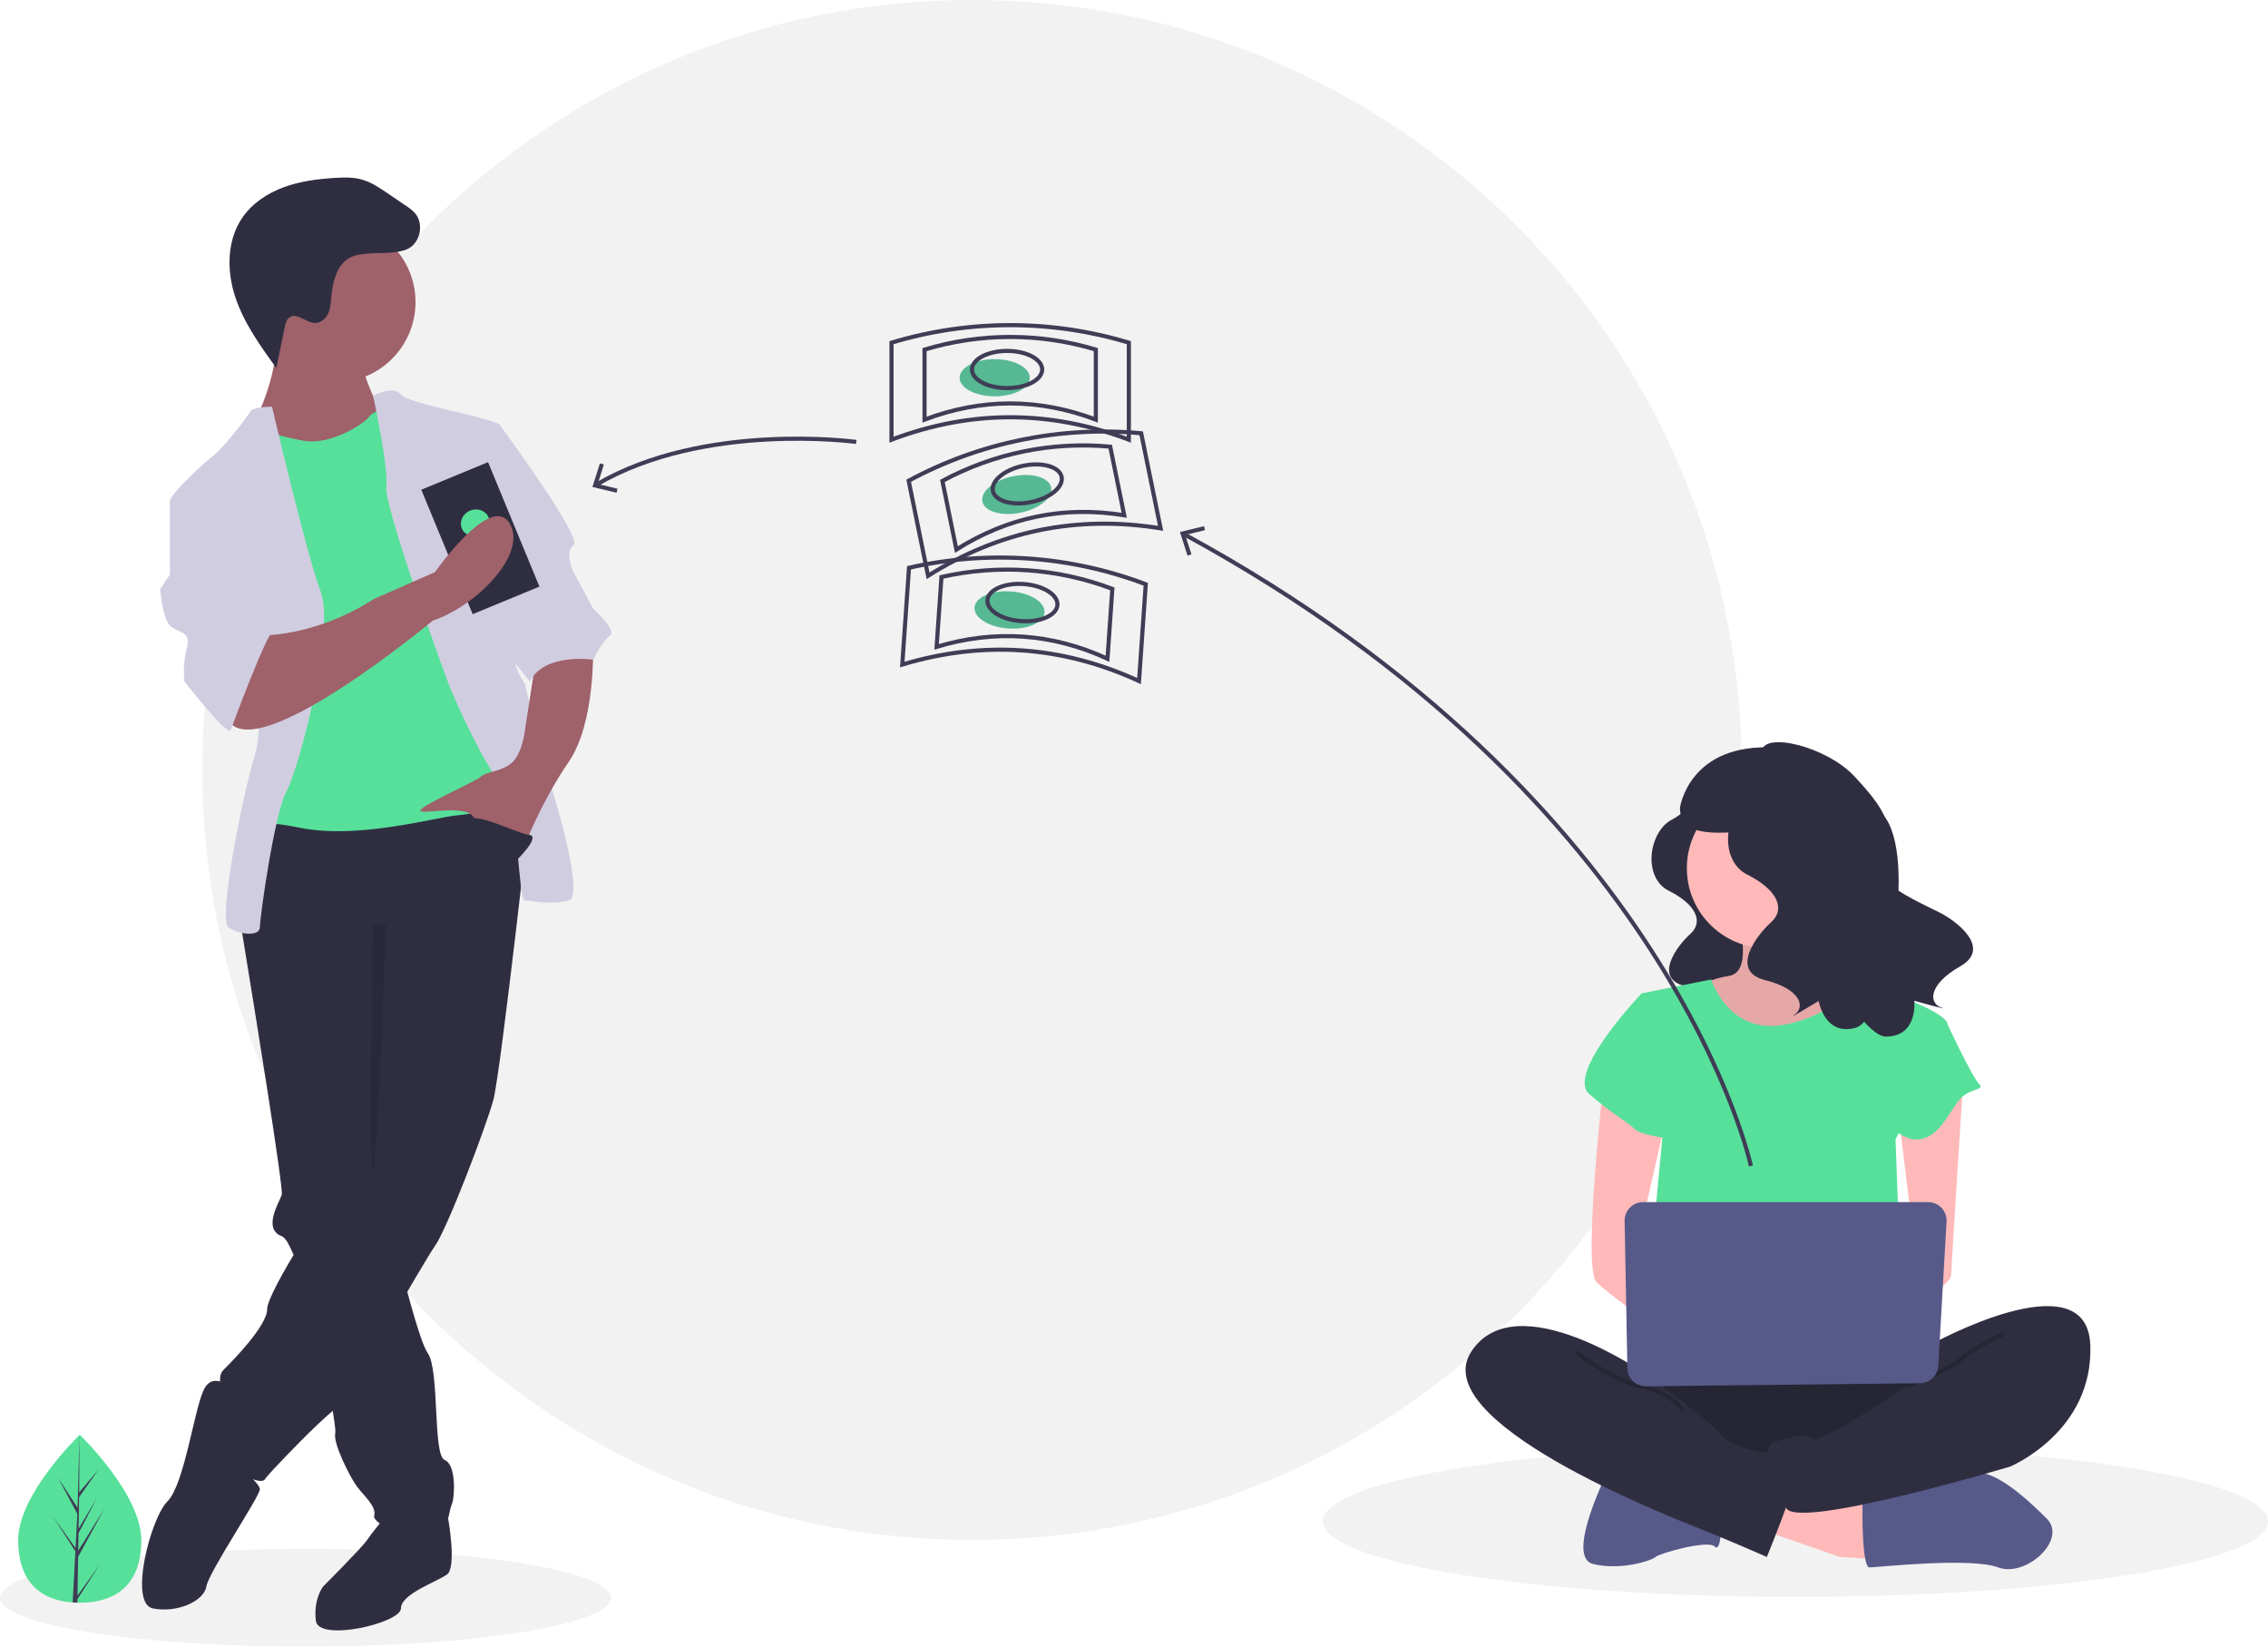
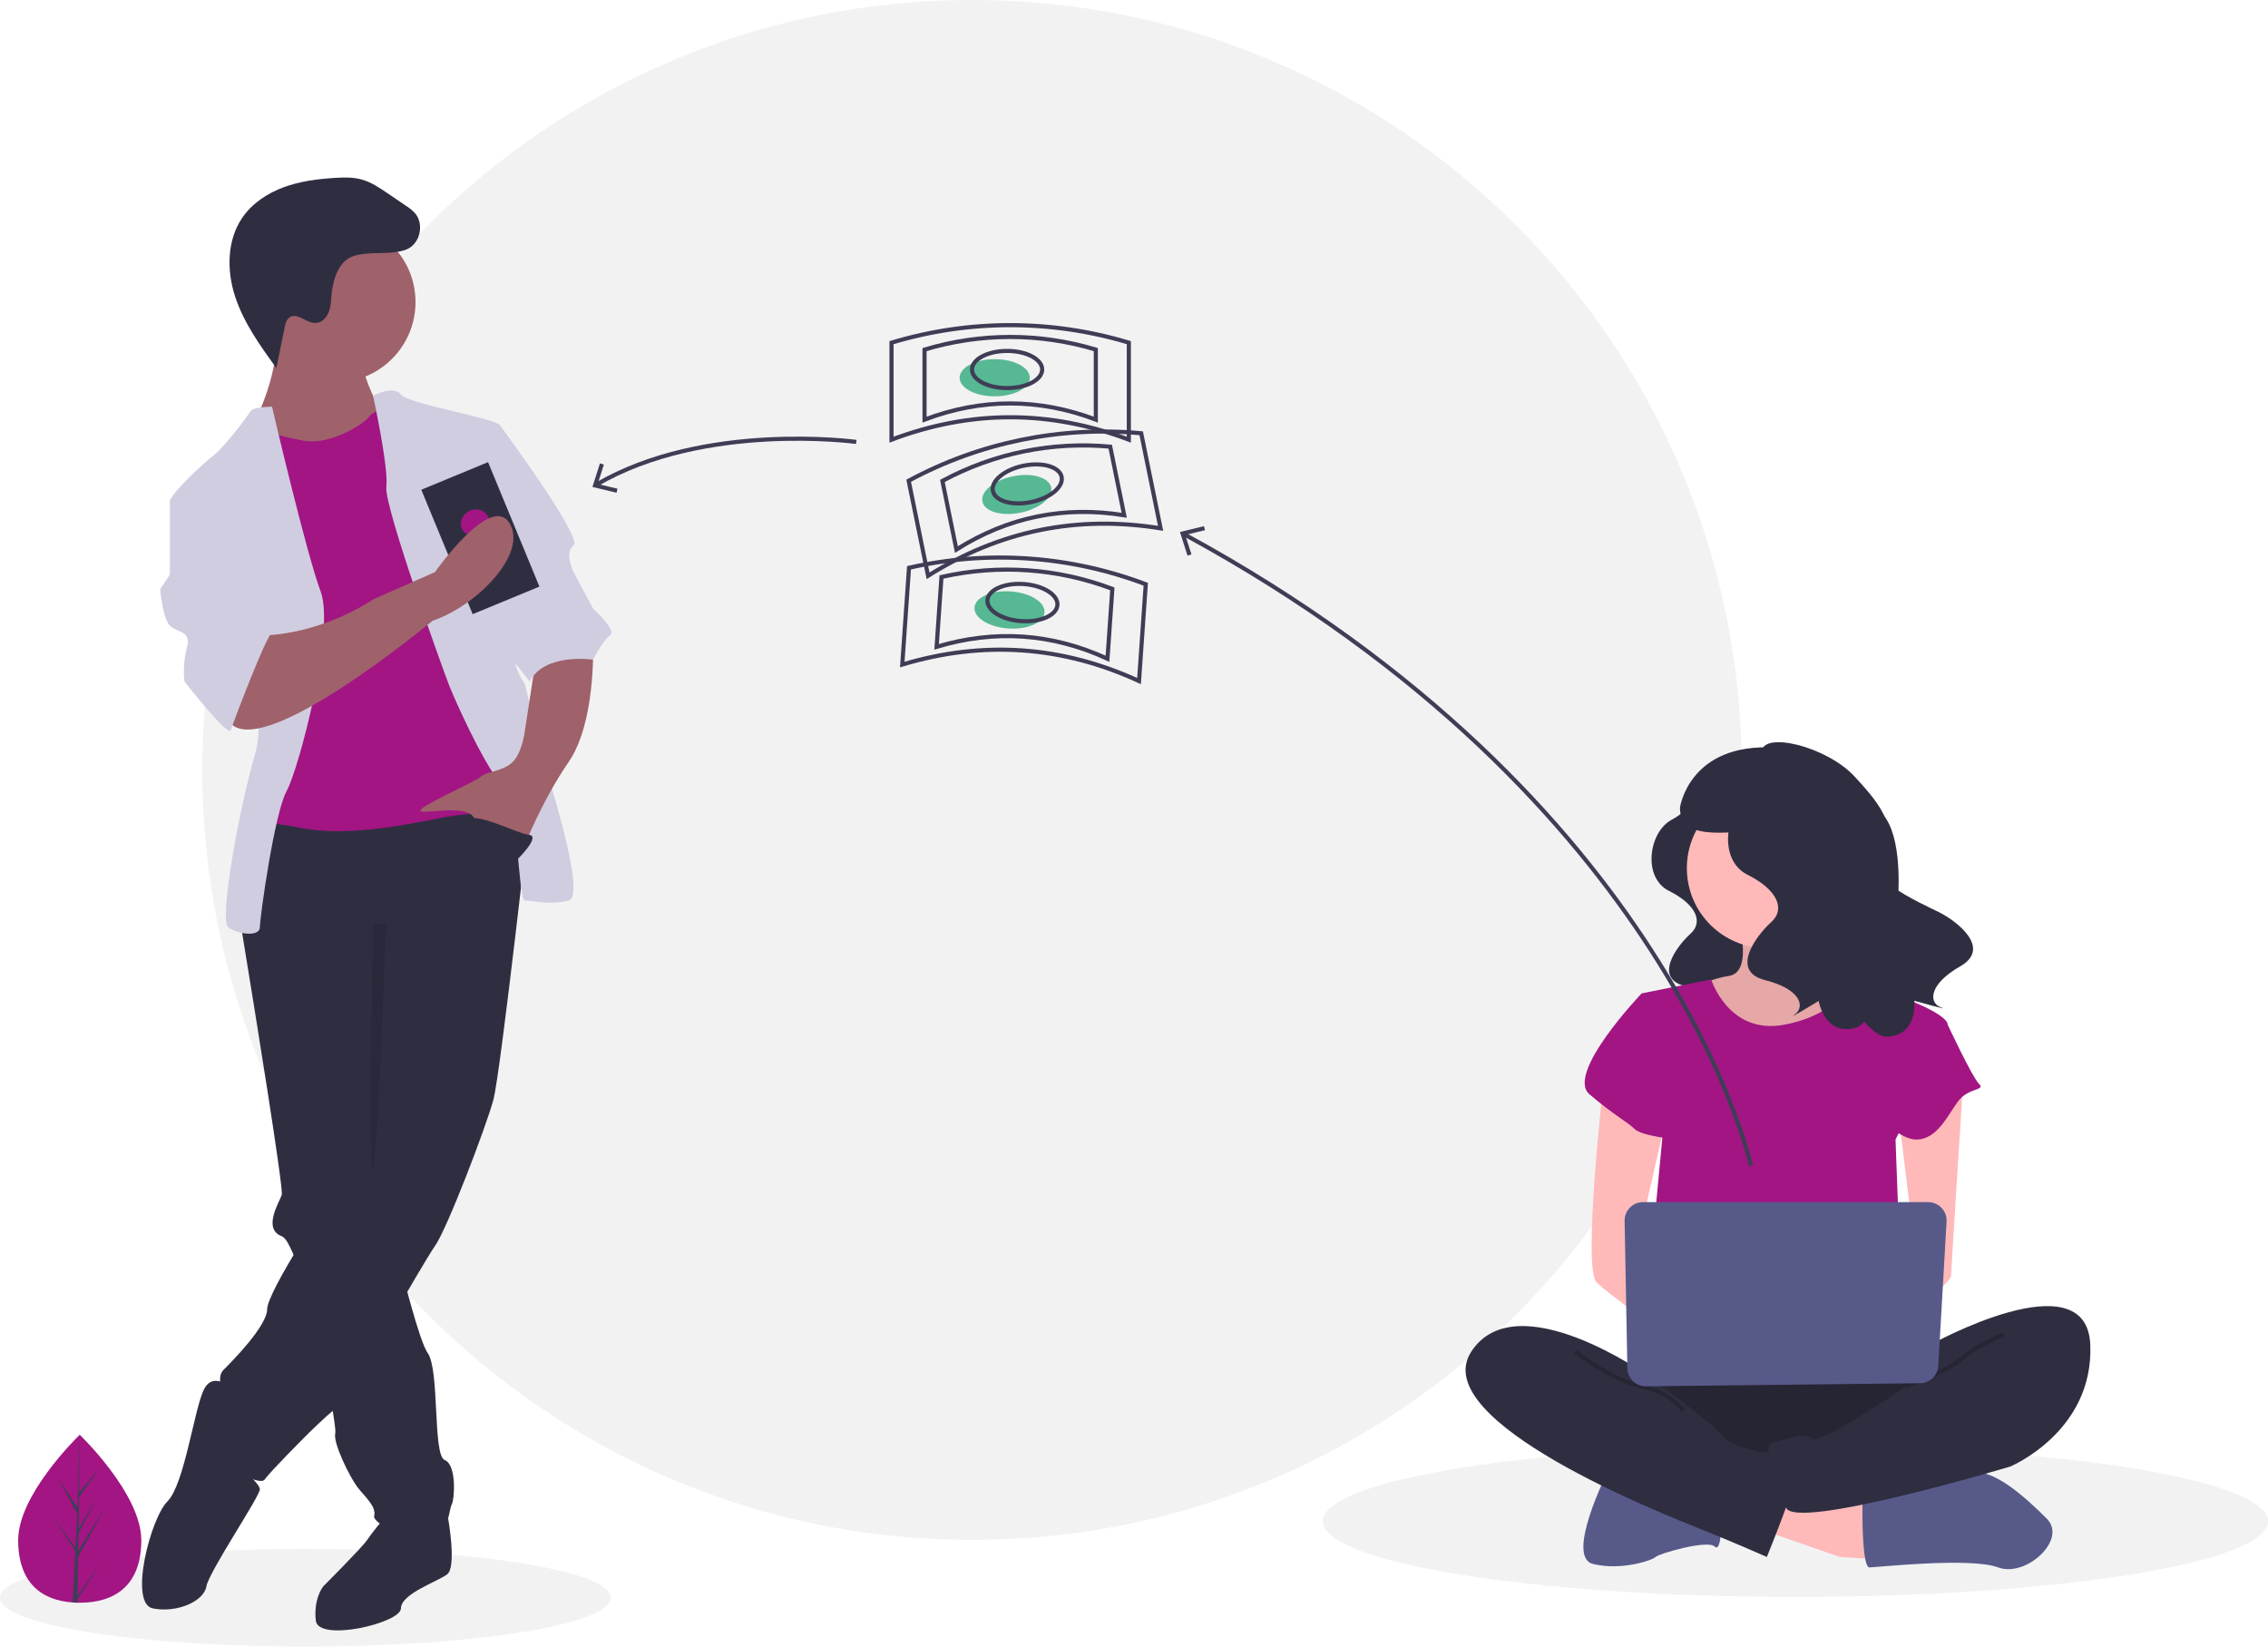
<svg xmlns="http://www.w3.org/2000/svg" data-name="Layer 1" width="1099" height="797.68" viewBox="0 0 1099 797.68">
  <circle cx="471" cy="373" r="373" fill="#f2f2f2" />
  <ellipse cx="148" cy="774" rx="148" ry="23.68" fill="#f2f2f2" />
  <ellipse cx="870" cy="736.969" rx="229" ry="36.64" fill="#f2f2f2" />
  <path d="M869.62,435.945s1.95,6.499-9.098,12.348-14.297,27.945-1.3,34.443,16.897,14.947,10.398,20.796-18.197,21.446-2.6,25.345,17.547,11.698,12.998,14.947,10.398-5.849,10.398-5.849,2.6,15.597,16.247,11.698,51.99-77.985,32.494-88.383S869.62,435.945,869.62,435.945Z" transform="translate(-50.5 -51.15983)" fill="#2f2e41" />
  <path d="M893.175,498.697s6.741,23.594-5.056,25.279a46.052,46.052,0,0,0-20.224,8.426l21.909,28.65h40.447l25.279-25.279s-33.706-25.279-26.965-40.447S893.175,498.697,893.175,498.697Z" transform="translate(-50.5 -51.15983)" fill="#ffb9b9" />
  <path d="M893.175,498.697s6.741,23.594-5.056,25.279a46.052,46.052,0,0,0-20.224,8.426l21.909,28.65h40.447l25.279-25.279s-33.706-25.279-26.965-40.447S893.175,498.697,893.175,498.697Z" transform="translate(-50.5 -51.15983)" opacity="0.1" />
  <polygon points="852.787 740.779 891.549 754.261 918.513 755.946 916.828 732.352 861.213 715.904 852.787 740.779" fill="#ffb9b9" />
  <path d="M953.003,786.882s0,23.594,3.371,23.594,48.874-5.056,62.356,0,33.706-13.482,23.594-23.594-26.606-25.279-36.897-21.909-52.424,11.797-52.424,11.797Z" transform="translate(-50.5 -51.15983)" fill="#575a89" />
  <path d="M829.134,764.974s-20.224,40.447-6.741,43.818,28.65-1.685,30.335-3.371,25.279-8.426,28.65-5.056,3.371-13.482,3.371-13.482Z" transform="translate(-50.5 -51.15983)" fill="#575a89" />
  <path d="M845.987,709.359s-32.021,43.818-8.426,55.615,136.509,11.797,144.936,0,11.797-48.874,0-52.244S845.987,709.359,845.987,709.359Z" transform="translate(-50.5 -51.15983)" fill="#2f2e41" />
  <path d="M845.987,709.359s-32.021,43.818-8.426,55.615,136.509,11.797,144.936,0,11.797-48.874,0-52.244S845.987,709.359,845.987,709.359Z" transform="translate(-50.5 -51.15983)" opacity="0.2" />
  <circle cx="856.157" cy="420.572" r="38.762" fill="#ffb9b9" />
-   <path d="M845.987,532.403l33.706-6.741s8.426,26.965,35.391,21.909,33.706-21.909,33.706-21.909,20.224,8.426,21.909,8.426,23.594,8.426,23.594,13.482-25.279,55.615-25.279,55.615l3.371,91.006-124.712-3.371,8.426-89.321Z" transform="translate(-50.5 -51.15983)" fill="#57e09a" />
+   <path d="M845.987,532.403l33.706-6.741s8.426,26.965,35.391,21.909,33.706-21.909,33.706-21.909,20.224,8.426,21.909,8.426,23.594,8.426,23.594,13.482-25.279,55.615-25.279,55.615l3.371,91.006-124.712-3.371,8.426-89.321Z" transform="translate(-50.5 -51.15983)" fill="#a21583" />
  <path d="M827.449,576.22s-10.112,89.321-3.371,96.062,33.706,25.279,33.706,25.279V677.338l-13.482-25.279,13.482-58.985Z" transform="translate(-50.5 -51.15983)" fill="#ffb9b9" />
  <path d="M1001.877,573.692s-5.899,91.849-5.899,95.219-15.168,15.168-20.224,15.168-8.426-8.426-8.426-8.426l11.797-13.482-8.426-69.097Z" transform="translate(-50.5 -51.15983)" fill="#ffb9b9" />
  <path d="M985.866,702.618s75.838-42.132,77.524,0-38.762,58.985-38.762,58.985-104.488,31.332-108.702,19.879-12.64-29.991-5.899-31.676,15.168-5.056,18.538-1.685,45.503-25.279,45.503-25.279Z" transform="translate(-50.5 -51.15983)" fill="#2f2e41" />
  <path d="M1021.258,697.562s-15.168,6.741-20.224,11.797-26.965,13.482-26.965,13.482" transform="translate(-50.5 -51.15983)" fill="none" stroke="#000" stroke-miterlimit="10" stroke-width="2" opacity="0.2" />
-   <path d="M856.099,535.773l-10.112-3.371s-37.077,38.762-25.279,48.874,18.538,13.482,21.909,16.853,20.224,5.056,20.224,5.056Z" transform="translate(-50.5 -51.15983)" fill="#57e09a" />
-   <path d="M979.125,544.2l15.168,3.371s11.797,25.279,15.168,28.65-5.056,1.685-10.112,8.426-10.112,18.538-20.224,18.538-23.594-16.853-23.594-16.853Z" transform="translate(-50.5 -51.15983)" fill="#57e09a" />
+   <path d="M856.099,535.773l-10.112-3.371s-37.077,38.762-25.279,48.874,18.538,13.482,21.909,16.853,20.224,5.056,20.224,5.056Z" transform="translate(-50.5 -51.15983)" fill="#a21583" />
+   <path d="M979.125,544.2l15.168,3.371s11.797,25.279,15.168,28.65-5.056,1.685-10.112,8.426-10.112,18.538-20.224,18.538-23.594-16.853-23.594-16.853Z" transform="translate(-50.5 -51.15983)" fill="#a21583" />
  <path d="M849.357,717.785s-64.041-45.503-85.95-11.797,94.377,79.209,111.23,85.95,32.021,13.482,32.021,13.482,15.168-37.077,15.168-43.818-11.797-6.741-15.168-6.741-18.538-3.371-21.909-8.426S849.357,717.785,849.357,717.785Z" transform="translate(-50.5 -51.15983)" fill="#2f2e41" />
  <path d="M813.966,705.988s16.853,13.482,32.021,16.853,20.224,11.797,20.224,11.797" transform="translate(-50.5 -51.15983)" fill="none" stroke="#000" stroke-miterlimit="10" stroke-width="2" opacity="0.2" />
  <path d="M837.732,642.622l1.346,71.356a8.933,8.933,0,0,0,9.032,8.764l132.79-1.492a8.933,8.933,0,0,0,8.818-8.418l4.031-69.864a8.933,8.933,0,0,0-8.918-9.447H846.663A8.933,8.933,0,0,0,837.732,642.622Z" transform="translate(-50.5 -51.15983)" fill="#575a89" />
  <path d="M908.728,423.04s2.16,7.199-10.079,13.679-15.839,30.957-1.44,38.157,18.718,16.558,11.519,23.038-20.158,23.758-2.88,28.077,19.438,12.959,14.399,16.558,11.519-6.479,11.519-6.479,2.88,17.278,17.998,12.959,30.203-82.84,13.35-103.064C947.445,427.16,908.728,423.04,908.728,423.04Z" transform="translate(-50.5 -51.15983)" fill="#2f2e41" />
  <path d="M904.13,415.629c.003-10.547,31.559-2.969,45.088,11.758,9.369,10.198,23.599,25.54,11.674,36.355s20.439,24.992,29.119,29.29,25.817,17.443,10.343,26.261-15.224,17.72-9.401,19.827-12.839-3.134-12.839-3.134,1.885,17.415-13.838,17.332-60.832-86.494-50.056-110.513C924.24,420.473,904.13,415.629,904.13,415.629Z" transform="translate(-50.5 -51.15983)" fill="#2f2e41" />
  <path d="M910.965,413.318c-42.198-2.541-46.433,29.223-46.433,29.223.292,18.382,29.483,9.425,37.59,12.165,9.781-7.036,28.636-20.35,42.12-29.851A63.774,63.774,0,0,0,910.965,413.318Z" transform="translate(-50.5 -51.15983)" fill="#2f2e41" />
  <path d="M898.942,616.008S861.09,438.609,624.169,309.92" transform="translate(-50.5 -51.15983)" fill="none" stroke="#3f3d56" stroke-miterlimit="10" stroke-width="2" />
  <polygon points="583.431 254.891 583.905 256.836 574.322 259.16 577.341 268.549 575.435 269.16 571.76 257.724 583.431 254.891" fill="#3f3d56" />
-   <path d="M118.973,797.271c0,22.469-13.356,30.314-29.834,30.314q-.573,0-1.143-.013c-.763-.016-1.52-.053-2.267-.104-14.871-1.052-26.424-9.301-26.424-30.197,0-21.625,27.634-48.912,29.71-50.932l.004-.004c.08-.078.12-.116.12-.116S118.973,774.803,118.973,797.271Z" transform="translate(-50.5 -51.15983)" fill="#57e09a" />
+   <path d="M118.973,797.271c0,22.469-13.356,30.314-29.834,30.314q-.573,0-1.143-.013c-.763-.016-1.52-.053-2.267-.104-14.871-1.052-26.424-9.301-26.424-30.197,0-21.625,27.634-48.912,29.71-50.932l.004-.004c.08-.078.12-.116.12-.116S118.973,774.803,118.973,797.271Z" transform="translate(-50.5 -51.15983)" fill="#a21583" />
  <path d="M88.052,824.148,98.964,808.901,88.025,825.822l-.029,1.75c-.763-.016-1.52-.053-2.267-.104l1.176-22.479-.009-.175.02-.033.111-2.123L76.061,785.696,87.062,801.067l.025.451.889-16.985-9.388-17.528,9.503,14.547.925-35.212.004-.12v.116L88.865,774.103l9.347-11.008L88.827,776.495l-.247,15.207,8.727-14.594-8.763,16.832-.138,8.454,12.669-20.313-12.717,23.263Z" transform="translate(-50.5 -51.15983)" fill="#3f3d56" />
  <path d="M261.273,791.45l6.382-4.741s4.224,23.597-.489,27.132-22.391,9.428-22.391,16.498-40.068,16.498-41.246,5.892,3.535-16.498,3.535-16.498,18.855-18.855,21.212-22.391,8.249-10.606,8.249-10.606Z" transform="translate(-50.5 -51.15983)" fill="#2f2e41" />
  <path d="M166.996,498.014s.177,1.037.483,2.934c.283,1.685.672,4.066,1.143,7,4.95,30.204,19.386,119.119,18.408,122.053-1.178,3.535-9.428,16.498,0,20.034.907.342,1.886,1.449,2.934,3.194a68.494,68.494,0,0,1,4.985,11.761c5.621,16.31,11.632,42.413,15.108,60.49,1.52,7.943,2.557,14.33,2.864,17.677a9.612,9.612,0,0,1,.035,2.333c-1.178,4.714,7.071,21.212,10.606,25.926s9.428,9.428,8.249,14.142,29.462,17.677,32.997,9.428,3.535-12.963,4.714-15.32,2.357-18.855-3.535-21.212-2.357-43.603-8.249-51.852c-1.968-2.746-4.973-12.044-8.12-23.227-1.237-4.384-2.487-9.051-3.712-13.729-4.973-19.174-9.38-38.465-9.38-38.465L237.704,493.3l-64.815-8.249-1.662,3.665-3.312,7.271Z" transform="translate(-50.5 -51.15983)" fill="#2f2e41" />
  <path d="M163.461,724.278s-9.428-9.428-14.142,0-9.428,45.96-17.677,54.209-18.855,49.495-7.071,51.852,24.748-3.535,25.926-10.606S176.424,776.13,176.424,772.595s-16.498-16.498-16.498-16.498Z" transform="translate(-50.5 -51.15983)" fill="#2f2e41" />
  <path d="M308.412,433.198s-15.32,137.88-18.855,150.843-22.391,62.458-28.283,70.708-43.603,75.422-48.317,78.957-14.142,12.963-14.142,12.963-17.677,17.677-20.034,21.212-22.391-7.071-23.569-14.142,1.178-18.855,2.357-23.569-2.357-11.785,1.178-15.32,21.212-21.212,21.212-29.462,30.64-56.566,42.425-67.172,9.428-28.283,9.428-28.283V518.047l-64.815-20.034s3.535-56.566,11.785-56.566S295.449,422.592,308.412,433.198Z" transform="translate(-50.5 -51.15983)" fill="#2f2e41" />
  <circle cx="162.456" cy="146.346" r="38.889" fill="#9f616a" />
  <path d="M225.919,228.146s4.714,17.677,10.606,22.391-15.32,24.748-15.32,24.748l-40.068,2.357-7.071-22.391s12.963-25.926,9.428-42.425S225.919,228.146,225.919,228.146Z" transform="translate(-50.5 -51.15983)" fill="#9f616a" />
-   <path d="M242.418,248.18s-10.606,1.178-12.963,4.714-18.855,14.142-31.818,11.785-21.212-5.892-23.569-4.714-7.071,25.926-7.071,25.926l12.963,37.711-2.357,103.705-3.535,28.283s-7.071-9.428,21.212-3.535,64.815-4.714,76.6-5.892,31.818-4.714,32.997-11.785-3.535-32.997-3.535-32.997l-18.855-78.957-11.785-42.425Z" transform="translate(-50.5 -51.15983)" fill="#57e09a" />
+   <path d="M242.418,248.18s-10.606,1.178-12.963,4.714-18.855,14.142-31.818,11.785-21.212-5.892-23.569-4.714-7.071,25.926-7.071,25.926l12.963,37.711-2.357,103.705-3.535,28.283s-7.071-9.428,21.212-3.535,64.815-4.714,76.6-5.892,31.818-4.714,32.997-11.785-3.535-32.997-3.535-32.997l-18.855-78.957-11.785-42.425Z" transform="translate(-50.5 -51.15983)" fill="#a21583" />
  <path d="M231.271,242.861s9.968-5.287,13.504-.573,48.317,11.785,48.317,15.32,9.428,98.991,7.071,107.24,4.714,17.677,4.714,17.677l8.249,35.354s22.391,67.172,12.963,69.529-17.677,0-21.212,0-2.357-44.782-11.785-56.566-22.391-41.246-24.748-47.138-31.818-87.206-30.64-96.634S231.271,242.861,231.271,242.861Z" transform="translate(-50.5 -51.15983)" fill="#d0cde1" />
  <path d="M182.316,248.18s-9.428,0-10.606,2.357S158.747,268.214,154.033,271.749,132.821,290.604,132.821,294.14s34.175,29.462,34.175,29.462,14.142,69.529,7.071,93.098-17.677,80.135-12.963,83.671,15.32,4.714,15.32,0,7.071-55.388,12.963-65.994,23.569-77.778,16.498-96.634S182.316,248.18,182.316,248.18Z" transform="translate(-50.5 -51.15983)" fill="#d0cde1" />
  <path d="M337.873,364.847s1.178,36.532-11.785,55.388-21.212,40.068-21.212,40.068-21.212-5.892-24.748-12.963-25.926-1.178-25.926-3.535,27.105-14.142,29.462-16.498,10.606-2.357,15.32-7.071,5.892-15.32,5.892-15.32l4.714-30.64Z" transform="translate(-50.5 -51.15983)" fill="#9f616a" />
  <path d="M239.741,173.528c2.992-.272,6.077-.571,8.721-1.997,5.925-3.195,7.496-12.294,2.986-17.291a22.344,22.344,0,0,0-4.143-3.331l-8.958-6.097c-3.962-2.697-8.017-5.437-12.638-6.709-4.179-1.15-8.594-1.032-12.92-.763-8.399.522-16.849,1.6-24.749,4.5s-15.268,7.751-20.052,14.673c-7.585,10.974-7.689,25.775-3.511,38.444s12.112,23.701,19.931,34.51l4.057-19.795c.361-1.763.829-3.695,2.295-4.739,3.645-2.593,8.103,2.731,12.576,2.697,2.874-.022,5.287-2.386,6.376-5.046s1.161-5.605,1.413-8.468c.534-6.064,2.653-14.502,8.396-17.847C224.872,173.153,233.726,174.074,239.741,173.528Z" transform="translate(-50.5 -51.15983)" fill="#2f2e41" />
  <path d="M237.56,498.965s-3.98,115.127-6.337,118.663,0-119.025,0-119.025Z" transform="translate(-50.5 -51.15983)" opacity="0.1" />
  <path d="M283.664,257.607h9.428s40.068,54.209,35.354,57.745,0,12.963,0,12.963l9.428,17.677s11.785,10.606,8.249,12.963-8.249,11.785-8.249,11.785-23.569-3.535-30.64,10.606L291.949,362.05Z" transform="translate(-50.5 -51.15983)" fill="#d0cde1" />
  <rect x="265.768" y="279.254" width="35" height="65.224" transform="translate(-148.0884 80.56853) rotate(-22.43787)" fill="#2f2e41" />
-   <ellipse cx="280.75" cy="304.458" rx="7" ry="6.431" transform="translate(-145.4514 79.04643) rotate(-22.43785)" fill="#57e09a" />
+   <ellipse cx="280.75" cy="304.458" rx="7" ry="6.431" transform="translate(-145.4514 79.04643) rotate(-22.43785)" fill="#a21583" />
  <path d="M260.095,351.884s-84.849,70.708-98.991,48.317,15.32-41.246,15.32-41.246,25.926,1.178,55.388-17.677l29.462-12.963s26.896-38.399,36.061-23.777S281.69,344.608,260.095,351.884Z" transform="translate(-50.5 -51.15983)" fill="#9f616a" />
  <path d="M145.784,289.426,132.821,294.14v35.354l-4.714,7.071s1.178,14.142,4.714,17.677,10.606,2.357,8.249,10.606a44.667,44.667,0,0,0-1.178,16.498s21.212,27.105,22.391,23.569,17.677-47.138,20.034-47.138-23.569-68.351-23.569-68.351Z" transform="translate(-50.5 -51.15983)" fill="#d0cde1" />
  <path d="M300.752,467.963s12.185-11.785,6.093-12.374-27.305-12.374-30.84-6.482S300.752,467.963,300.752,467.963Z" transform="translate(-50.5 -51.15983)" fill="#2f2e41" />
  <ellipse cx="482" cy="183" rx="17" ry="9" fill="#57b894" />
  <path d="M597.5,264.16q-57.5-21.717-115,0v-47a199.038,199.038,0,0,1,115,0Z" transform="translate(-50.5 -51.15983)" fill="none" stroke="#3f3d56" stroke-miterlimit="10" stroke-width="2" />
  <path d="M581.5,254.44q-41.5-15.674-83,0V220.519a143.653,143.653,0,0,1,83,0Z" transform="translate(-50.5 -51.15983)" fill="none" stroke="#3f3d56" stroke-miterlimit="10" stroke-width="2" />
  <ellipse cx="488" cy="179" rx="17" ry="9" fill="none" stroke="#3f3d56" stroke-miterlimit="10" stroke-width="2" />
  <ellipse cx="543.2" cy="290.706" rx="17" ry="9" transform="translate(-97.66163 63.33821) rotate(-11.53546)" fill="#57b894" />
  <path d="M612.886,307.101q-60.681-9.779-112.677,22.997l-9.399-46.051a199.038,199.038,0,0,1,112.677-22.997Z" transform="translate(-50.5 -51.15983)" fill="none" stroke="#3f3d56" stroke-miterlimit="10" stroke-width="2" />
  <path d="M595.266,300.777q-43.796-7.058-81.323,16.598L507.159,284.139a143.653,143.653,0,0,1,81.323-16.598Z" transform="translate(-50.5 -51.15983)" fill="none" stroke="#3f3d56" stroke-miterlimit="10" stroke-width="2" />
  <ellipse cx="548.279" cy="285.587" rx="17" ry="9" transform="translate(-96.53536 64.25047) rotate(-11.53546)" fill="none" stroke="#3f3d56" stroke-miterlimit="10" stroke-width="2" />
  <ellipse cx="539.675" cy="346.645" rx="9" ry="17" transform="translate(105.9025 809.7943) rotate(-86.0194)" fill="#57b894" />
  <path d="M602.435,381.085q-55.854-25.656-114.723-7.983l3.263-46.887a199.038,199.038,0,0,1,114.723,7.983Z" transform="translate(-50.5 -51.15983)" fill="none" stroke="#3f3d56" stroke-miterlimit="10" stroke-width="2" />
  <path d="M587.149,370.278Q546.837,351.761,504.349,364.516l2.355-33.84a143.653,143.653,0,0,1,82.8,5.762Z" transform="translate(-50.5 -51.15983)" fill="none" stroke="#3f3d56" stroke-miterlimit="10" stroke-width="2" />
  <ellipse cx="545.938" cy="343.071" rx="9" ry="17" transform="translate(115.2961 812.7167) rotate(-86.0194)" fill="none" stroke="#3f3d56" stroke-miterlimit="10" stroke-width="2" />
  <path d="M465.422,265.251s-73.496-10.055-125.982,20.704" transform="translate(-50.5 -51.15983)" fill="none" stroke="#3f3d56" stroke-miterlimit="10" stroke-width="2" />
  <polygon points="290.708 224.459 292.617 225.063 289.633 234.462 299.227 236.751 298.76 238.698 287.077 235.907 290.708 224.459" fill="#3f3d56" />
</svg>
